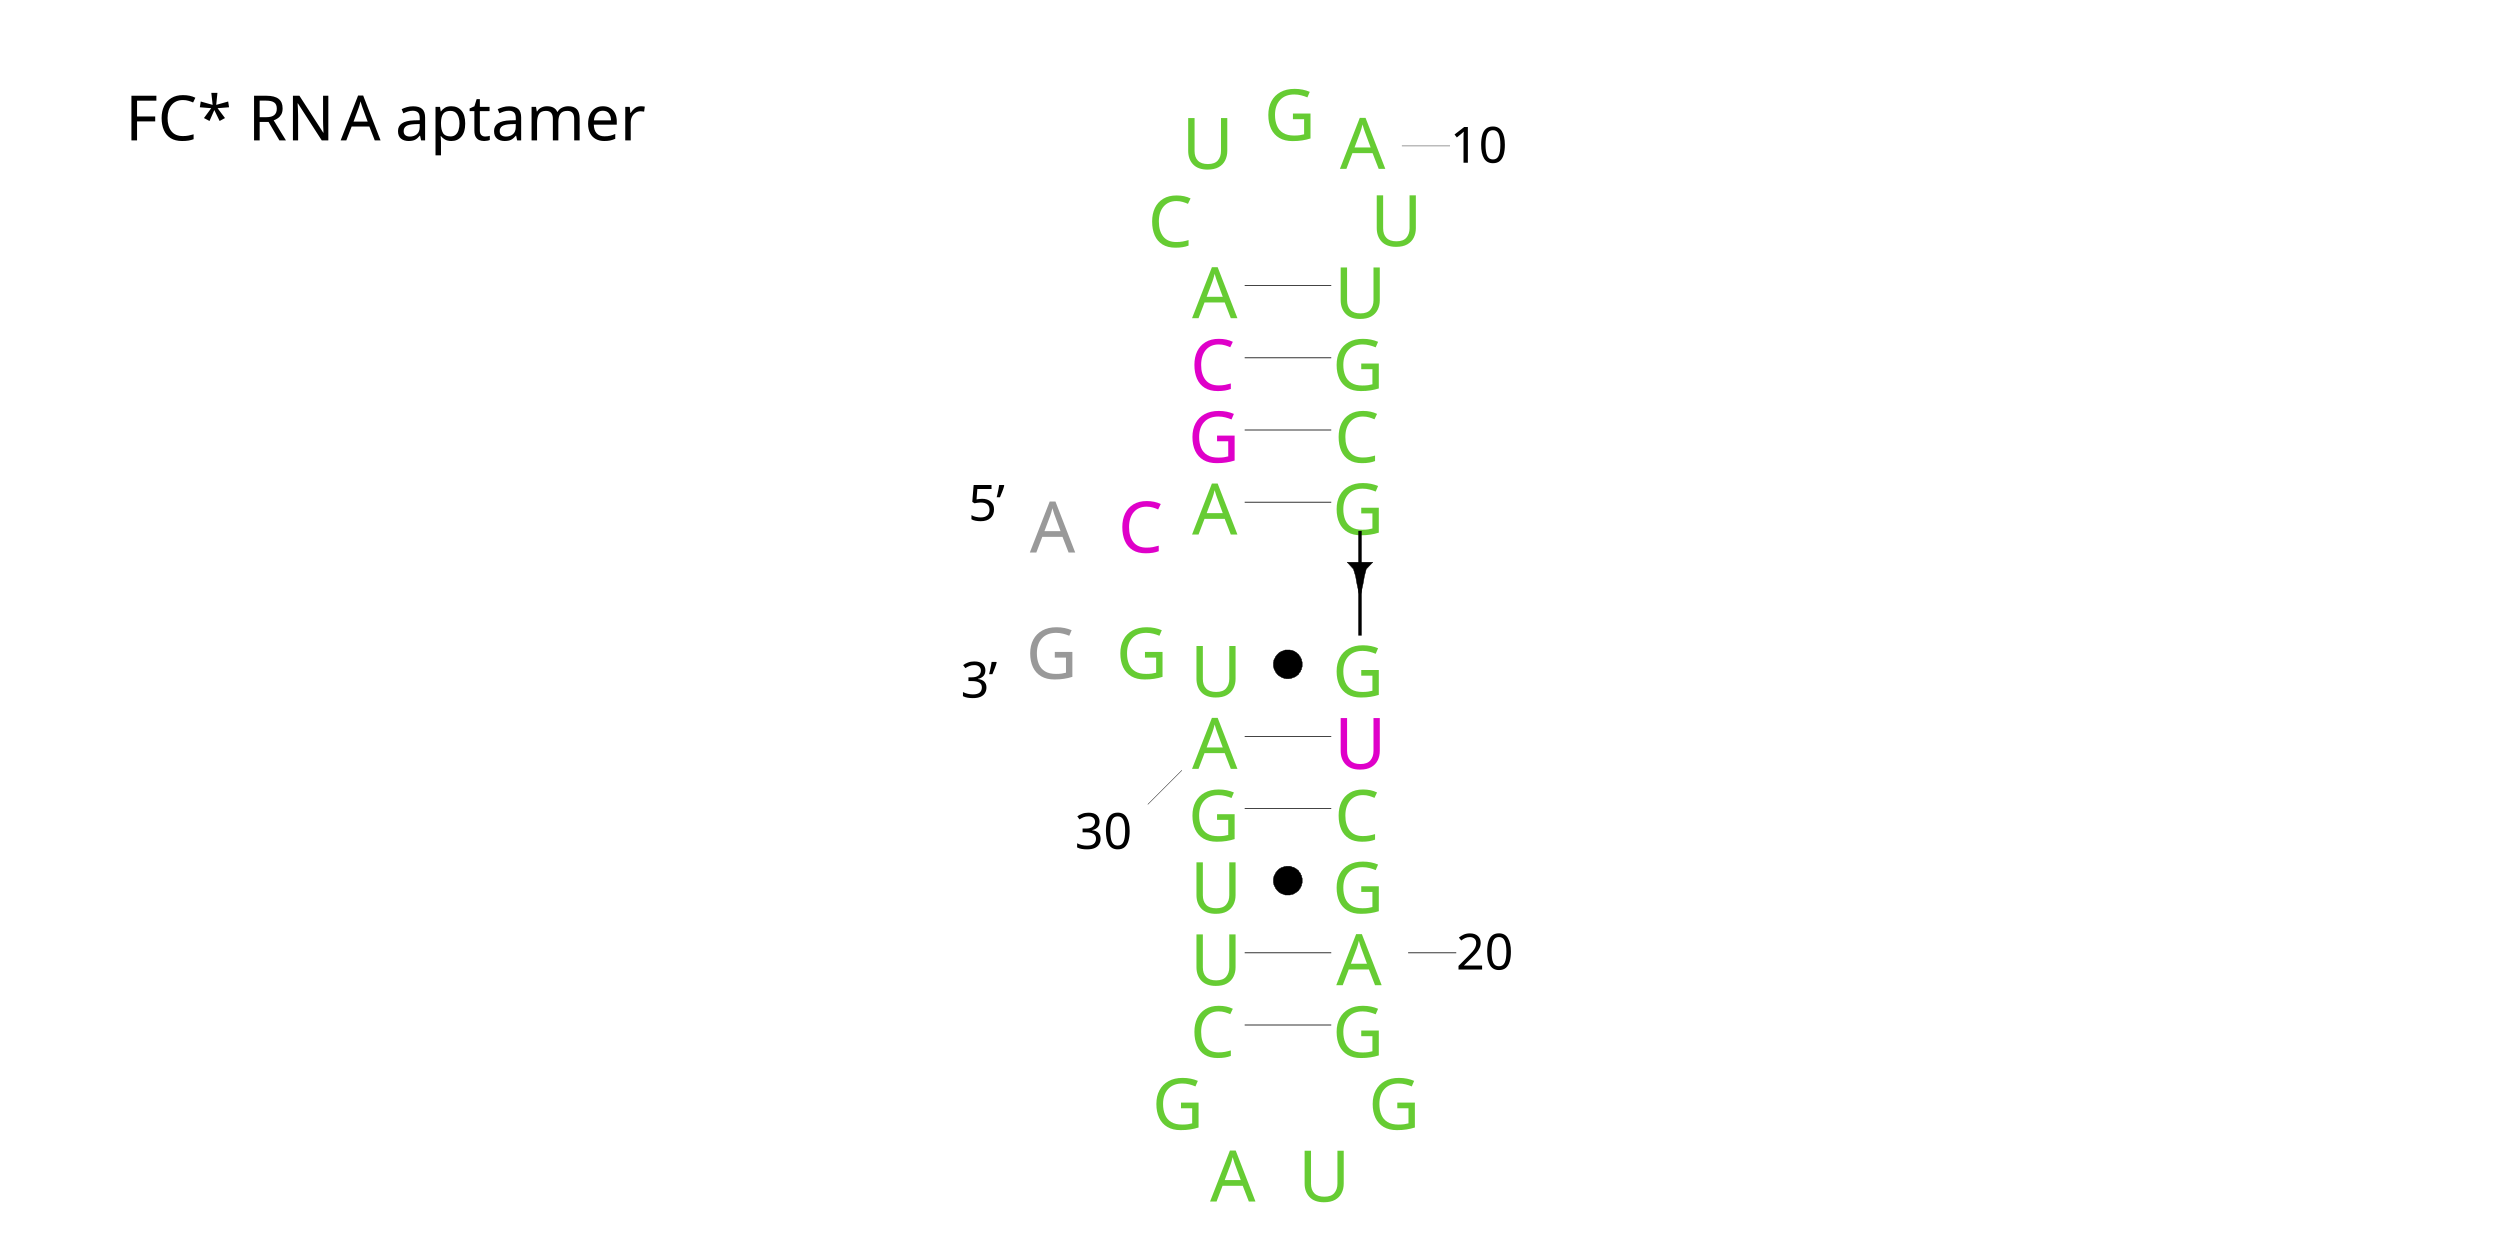
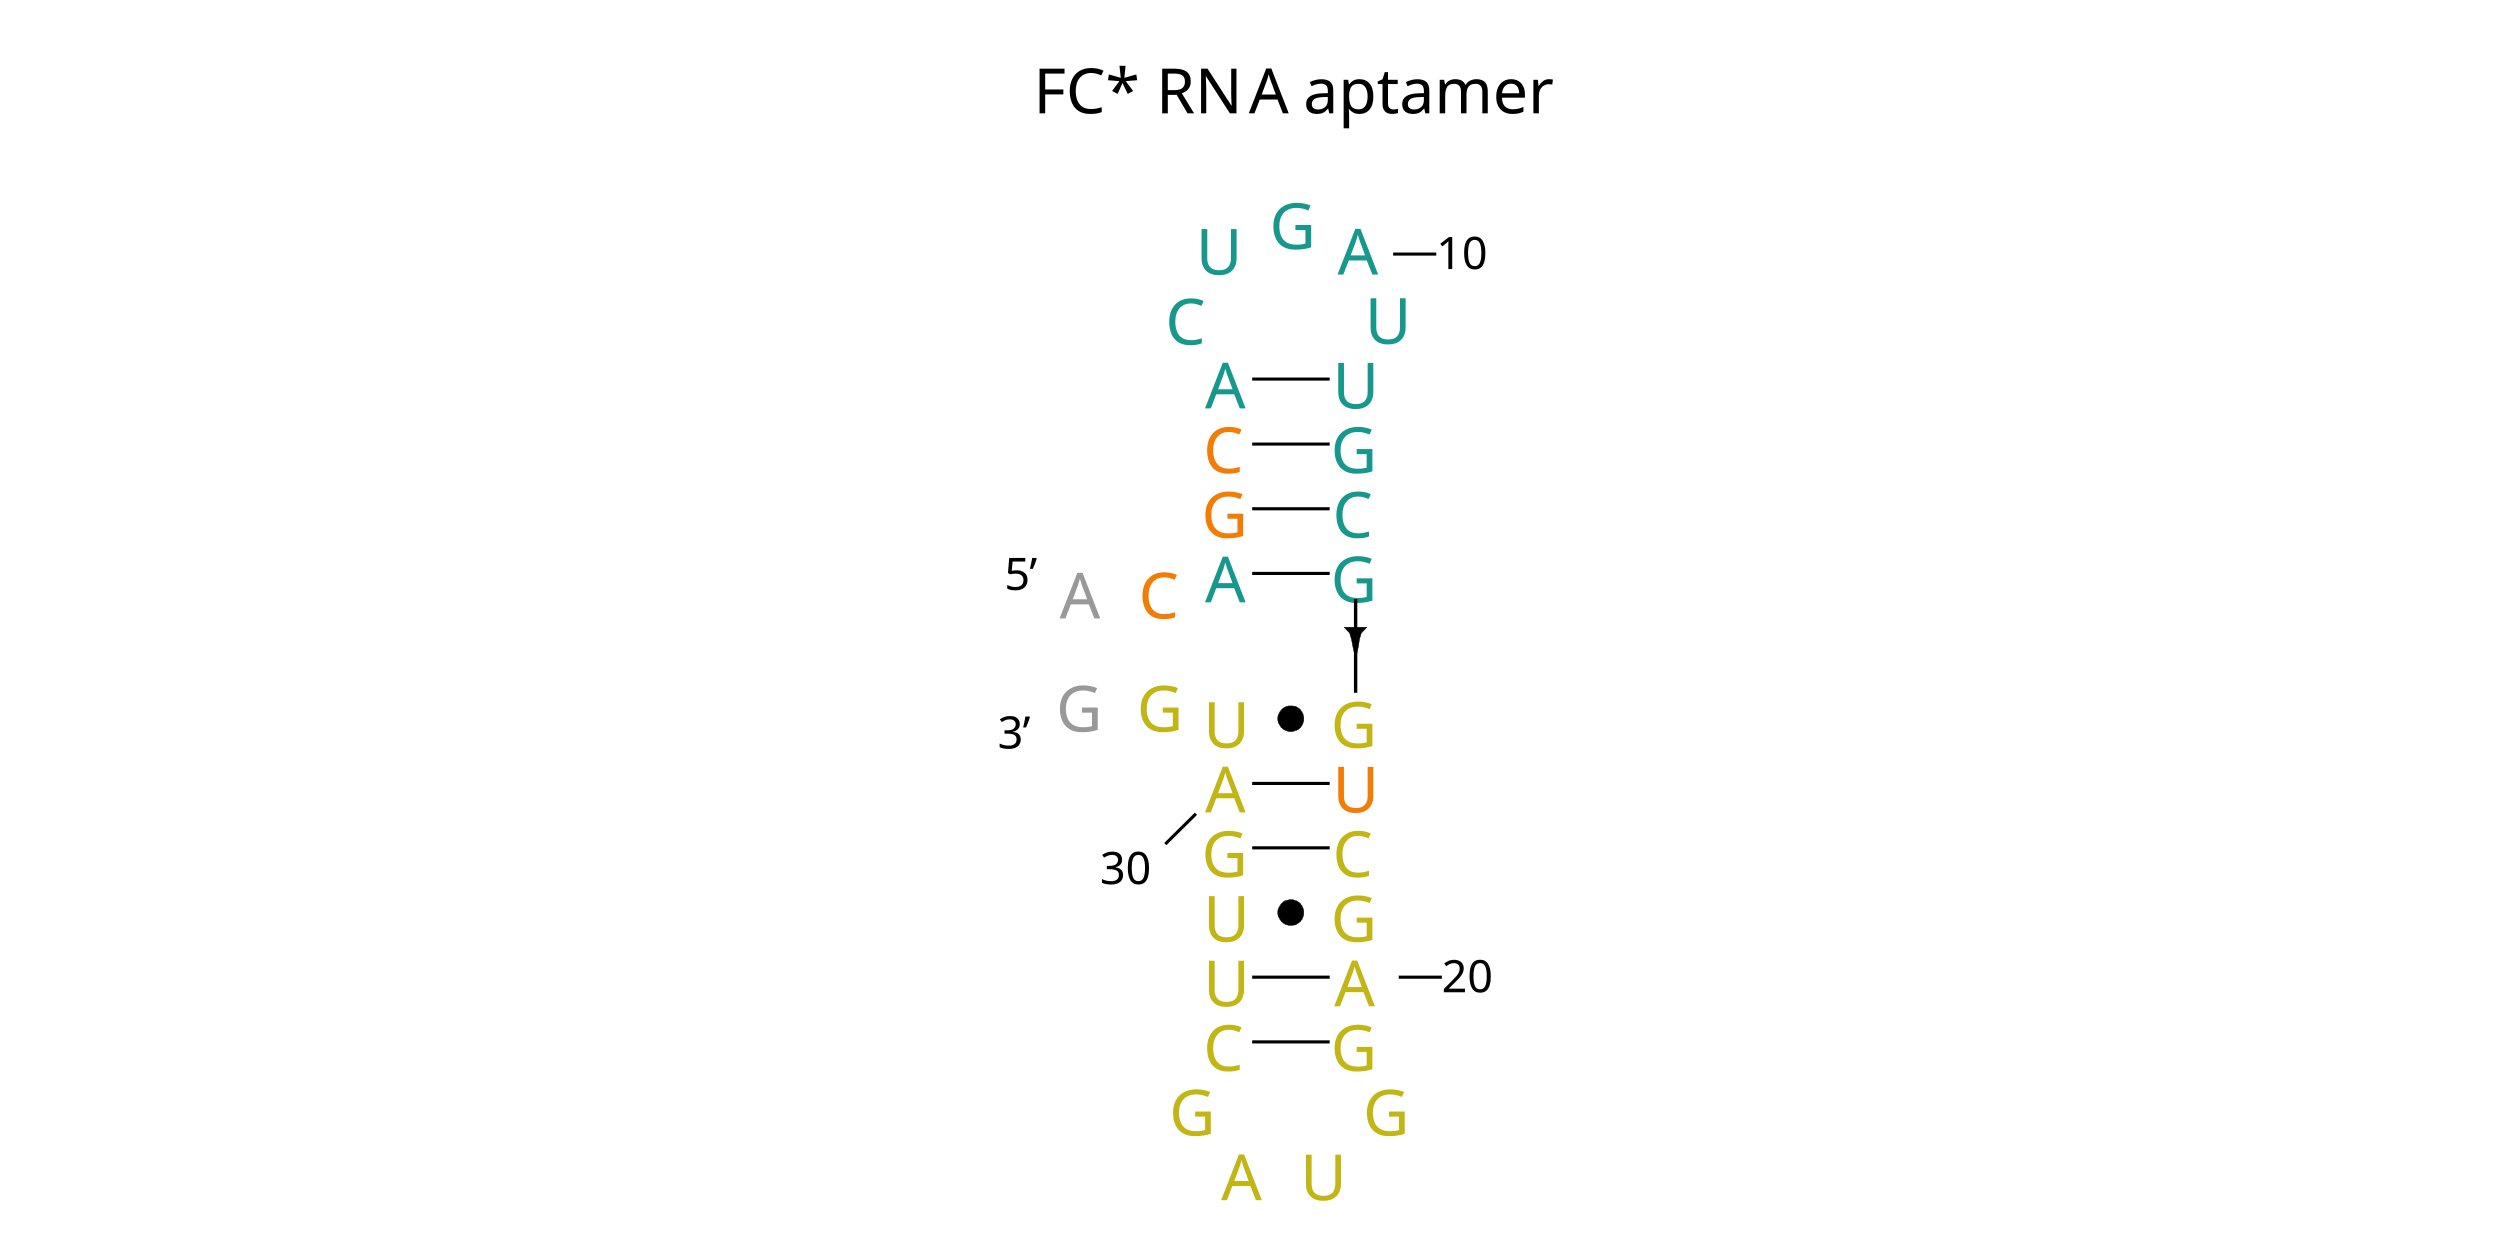
<svg xmlns="http://www.w3.org/2000/svg" version="1.1" id="图层_1" x="0px" y="0px" viewBox="0 0 800 400" style="enable-background:new 0 0 800 400;" xml:space="preserve">
  <style type="text/css">
	.st0{fill:#999999;}
	.st1{font-family:'ArialMT';}
- 	.st2{font-size:22.77px;}
- 	.st3{fill:#DF00C9;}
- 	.st4{fill:#66CC33;}
- 	.st5{fill:none;stroke:#000000;stroke-width:0.14;stroke-miterlimit:1.11;}
- 	.st6{font-size:16px;}
- 	.st7{fill:none;stroke:#000000;stroke-width:0.25;stroke-miterlimit:1.11;}
- 	.st8{fill:none;stroke:#000000;stroke-width:0.25;stroke-miterlimit:10;}
+ 	.st2{font-size:20.41px;}
+ 	.st3{fill:#F17D07;}
+ 	.st4{fill:#18988C;}
+ 	.st5{fill:none;stroke:#000000;stroke-miterlimit:1.11;}
+ 	.st6{font-size:14.341px;}
+ 	.st7{fill:#C2B617;}
+ 	.st8{fill:none;stroke:#000000;stroke-miterlimit:10;}
	.st9{stroke:#000000;stroke-width:0.14;stroke-miterlimit:1.11;}
	.st10{fill:none;stroke:#000000;stroke-width:1.08;stroke-miterlimit:1.11;}
	.st11{font-size:20px;}
	.st12{letter-spacing:-1;}
</style>
  <g id="ID000002">
-     <text transform="matrix(1 0 0 1 329.54 176.82)" class="st0 st1 st2">A</text>
+     <text transform="matrix(1 0 0 1 339.0654 197.9134)" class="st0 st1 st2">A</text>
  </g>
  <g id="ID000003">
    <g>
-       <text transform="matrix(1 0 0 1 357.75 176.82)" class="st3 st1 st2">C</text>
+       <g>
+         <text transform="matrix(1 0 0 1 364.3506 197.9134)" class="st3 st1 st2">C</text>
+       </g>
    </g>
  </g>
  <g id="ID000004">
    <g>
-       <text transform="matrix(1 0 0 1 381.45 171.06)" class="st4 st1 st2">A</text>
+       <text transform="matrix(1 0 0 1 385.5938 192.7494)" class="st4 st1 st2">A</text>
    </g>
  </g>
  <g id="ID000005">
    <g>
-       <text transform="matrix(1 0 0 1 380.19 147.98)" class="st3 st1 st2">G</text>
+       <g>
+         <text transform="matrix(1 0 0 1 384.4648 172.0629)" class="st3 st1 st2">G</text>
+       </g>
    </g>
  </g>
  <g id="ID000006">
    <g>
-       <text transform="matrix(1 0 0 1 380.82 124.91)" class="st3 st1 st2">C</text>
+       <g>
+         <text transform="matrix(1 0 0 1 385.0293 151.3841)" class="st3 st1 st2">C</text>
+       </g>
    </g>
  </g>
  <g id="ID000007">
    <g>
-       <text transform="matrix(1 0 0 1 381.45 101.83)" class="st4 st1 st2">A</text>
+       <text transform="matrix(1 0 0 1 385.5938 130.6966)" class="st4 st1 st2">A</text>
    </g>
  </g>
  <g id="ID000008">
    <g>
-       <text transform="matrix(1 0 0 1 367.29 79.03)" class="st4 st1 st2">C</text>
+       <text transform="matrix(1 0 0 1 372.9023 110.2601)" class="st4 st1 st2">C</text>
    </g>
  </g>
  <g id="ID000009">
    <g>
-       <text transform="matrix(1 0 0 1 378.17 54.04)" class="st4 st1 st2">U</text>
+       <text transform="matrix(1 0 0 1 382.6543 87.8607)" class="st4 st1 st2">U</text>
    </g>
  </g>
  <g id="ID000010">
    <g>
-       <text transform="matrix(1 0 0 1 404.47 44.92)" class="st4 st1 st2">G</text>
+       <text transform="matrix(1 0 0 1 406.2275 79.6869)" class="st4 st1 st2">G</text>
    </g>
  </g>
  <g id="ID000011">
    <g>
-       <text transform="matrix(1 0 0 1 428.77 54.04)" class="st4 st1 st2">A</text>
+       <text transform="matrix(1 0 0 1 428.0088 87.8607)" class="st4 st1 st2">A</text>
    </g>
  </g>
  <g id="ID000012">
-     <line class="st5" x1="448.6" y1="46.7" x2="464" y2="46.7" />
+     <line class="st5" x1="445.8" y1="81.3" x2="459.6" y2="81.3" />
  </g>
  <g id="ID000013">
-     <text transform="matrix(1 0 0 1 464.03 52.07)" class="st1 st6">10</text>
+     <text transform="matrix(1 0 0 1 459.6133 86.0951)" class="st1 st6">10</text>
  </g>
  <g id="ID000014">
    <g>
-       <text transform="matrix(1 0 0 1 438.51 78.76)" class="st4 st1 st2">U</text>
+       <text transform="matrix(1 0 0 1 436.7383 110.0179)" class="st4 st1 st2">U</text>
    </g>
  </g>
  <g id="ID000015">
    <g>
-       <text transform="matrix(1 0 0 1 426.97 101.83)" class="st4 st1 st2">U</text>
+       <text transform="matrix(1 0 0 1 426.3955 130.6966)" class="st4 st1 st2">U</text>
    </g>
  </g>
  <g id="ID000016">
    <g>
-       <text transform="matrix(1 0 0 1 426.33 124.91)" class="st4 st1 st2">G</text>
+       <text transform="matrix(1 0 0 1 425.8213 151.3841)" class="st4 st1 st2">G</text>
    </g>
  </g>
  <g id="ID000017">
    <g>
-       <text transform="matrix(1 0 0 1 426.97 147.98)" class="st4 st1 st2">C</text>
+       <text transform="matrix(1 0 0 1 426.3955 172.0629)" class="st4 st1 st2">C</text>
    </g>
  </g>
  <g id="ID000018">
    <g>
-       <text transform="matrix(1 0 0 1 426.33 171.06)" class="st4 st1 st2">G</text>
+       <text transform="matrix(1 0 0 1 425.8213 192.7494)" class="st4 st1 st2">G</text>
    </g>
  </g>
  <g id="ID000019">
-     <line class="st7" x1="398.3" y1="160.7" x2="426" y2="160.7" />
+     <line class="st5" x1="400.7" y1="183.5" x2="425.5" y2="183.5" />
  </g>
  <g id="ID000020">
-     <line class="st7" x1="398.3" y1="137.6" x2="426" y2="137.6" />
+     <line class="st5" x1="400.7" y1="162.8" x2="425.5" y2="162.8" />
  </g>
  <g id="ID000021">
-     <line class="st7" x1="398.3" y1="114.5" x2="426" y2="114.5" />
+     <line class="st5" x1="400.7" y1="142.1" x2="425.5" y2="142.1" />
  </g>
  <g id="ID000022">
-     <line class="st7" x1="398.3" y1="91.4" x2="426" y2="91.4" />
+     <line class="st5" x1="400.7" y1="121.3" x2="425.5" y2="121.3" />
  </g>
  <g id="ID000024">
    <g>
-       <text transform="matrix(1 0 0 1 426.33 222.97)" class="st4 st1 st2">G</text>
+       <text transform="matrix(1 0 0 1 425.8213 239.2787)" class="st7 st1 st2">G</text>
    </g>
  </g>
  <g id="ID000025">
    <g>
-       <text transform="matrix(1 0 0 1 426.97 246.04)" class="st3 st1 st2">U</text>
+       <text transform="matrix(1 0 0 1 426.3955 259.9574)" class="st3 st1 st2">U</text>
    </g>
  </g>
  <g id="ID000026">
    <g>
-       <text transform="matrix(1 0 0 1 426.97 269.12)" class="st4 st1 st2">C</text>
+       <text transform="matrix(1 0 0 1 426.3955 280.6449)" class="st7 st1 st2">C</text>
    </g>
  </g>
  <g id="ID000027">
    <g>
-       <text transform="matrix(1 0 0 1 426.33 292.19)" class="st4 st1 st2">G</text>
+       <text transform="matrix(1 0 0 1 425.8213 301.3226)" class="st7 st1 st2">G</text>
    </g>
  </g>
  <g id="ID000028">
    <g>
-       <text transform="matrix(1 0 0 1 427.6 315.26)" class="st4 st1 st2">A</text>
+       <text transform="matrix(1 0 0 1 426.96 322.0013)" class="st7 st1 st2">A</text>
    </g>
  </g>
  <g id="ID000029">
    <g>
-       <line class="st8" x1="450.6" y1="304.9" x2="466" y2="304.9" />
+       <line class="st8" x1="447.6" y1="312.7" x2="461.4" y2="312.7" />
    </g>
  </g>
  <g id="ID000030">
-     <text transform="matrix(1 0 0 1 465.96 310.26)" class="st1 st6">20</text>
+     <text transform="matrix(1 0 0 1 461.3438 317.5199)" class="st1 st6">20</text>
  </g>
  <g id="ID000031">
    <g>
-       <text transform="matrix(1 0 0 1 426.33 338.34)" class="st4 st1 st2">G</text>
+       <text transform="matrix(1 0 0 1 425.8213 342.6898)" class="st7 st1 st2">G</text>
    </g>
  </g>
  <g id="ID000032">
-     <text transform="matrix(1 0 0 1 437.87 361.41)" class="st4 st1 st2">G</text>
+     <text transform="matrix(1 0 0 1 436.166 363.3676)" class="st7 st1 st2">G</text>
  </g>
  <g id="ID000033">
-     <text transform="matrix(1 0 0 1 415.43 384.49)" class="st4 st1 st2">U</text>
+     <text transform="matrix(1 0 0 1 416.0518 384.0551)" class="st7 st1 st2">U</text>
  </g>
  <g id="ID000034">
-     <text transform="matrix(1 0 0 1 387.22 384.49)" class="st4 st1 st2">A</text>
+     <text transform="matrix(1 0 0 1 390.7656 384.0551)" class="st7 st1 st2">A</text>
  </g>
  <g id="ID000035">
-     <text transform="matrix(1 0 0 1 368.65 361.41)" class="st4 st1 st2">G</text>
+     <text transform="matrix(1 0 0 1 374.1211 363.3676)" class="st7 st1 st2">G</text>
  </g>
  <g id="ID000036">
    <g>
-       <text transform="matrix(1 0 0 1 380.82 338.34)" class="st4 st1 st2">C</text>
+       <text transform="matrix(1 0 0 1 385.0293 342.6898)" class="st7 st1 st2">C</text>
    </g>
  </g>
  <g id="ID000037">
    <g>
-       <text transform="matrix(1 0 0 1 380.82 315.26)" class="st4 st1 st2">U</text>
+       <text transform="matrix(1 0 0 1 385.0293 322.0013)" class="st7 st1 st2">U</text>
    </g>
  </g>
  <g id="ID000038">
    <g>
-       <text transform="matrix(1 0 0 1 380.82 292.19)" class="st4 st1 st2">U</text>
+       <text transform="matrix(1 0 0 1 385.0293 301.3226)" class="st7 st1 st2">U</text>
    </g>
  </g>
  <g id="ID000039">
    <g>
-       <text transform="matrix(1 0 0 1 380.19 269.12)" class="st4 st1 st2">G</text>
+       <text transform="matrix(1 0 0 1 384.4648 280.6449)" class="st7 st1 st2">G</text>
    </g>
  </g>
  <g id="ID000040">
    <g>
-       <text transform="matrix(1 0 0 1 381.45 246.04)" class="st4 st1 st2">A</text>
+       <text transform="matrix(1 0 0 1 385.5938 259.9574)" class="st7 st1 st2">A</text>
    </g>
  </g>
  <g id="ID000041">
-     <line class="st5" x1="378.2" y1="246.5" x2="367.3" y2="257.4" />
+     <line class="st5" x1="382.7" y1="260.4" x2="372.9" y2="270.1" />
  </g>
  <g id="ID000042">
-     <text transform="matrix(1 0 0 1 343.96 271.64)" class="st1 st6">30</text>
+     <text transform="matrix(1 0 0 1 351.9902 282.9037)" class="st1 st6">30</text>
  </g>
  <g id="ID000043">
    <g>
-       <text transform="matrix(1 0 0 1 380.82 222.97)" class="st4 st1 st2">U</text>
+       <text transform="matrix(1 0 0 1 385.0293 239.2787)" class="st7 st1 st2">U</text>
    </g>
  </g>
  <g id="ID000044">
    <g>
-       <text transform="matrix(1 0 0 1 357.12 217.2)" class="st4 st1 st2">G</text>
+       <text transform="matrix(1 0 0 1 363.7861 234.1068)" class="st7 st1 st2">G</text>
    </g>
  </g>
  <g id="ID000045">
-     <text transform="matrix(1 0 0 1 328.27 217.2)" class="st0 st1 st2">G</text>
+     <text transform="matrix(1 0 0 1 337.9268 234.1068)" class="st0 st1 st2">G</text>
  </g>
  <g id="ID000046">
-     <polygon class="st9" points="407.5,212.6 407.5,212.9 407.5,213.2 407.6,213.5 407.6,213.7 407.7,214 407.8,214.3 408,214.6    408.1,214.8 408.2,215.1 408.4,215.3 408.6,215.6 408.8,215.8 409,216 409.2,216.2 409.4,216.3 409.7,216.5 409.9,216.6    410.2,216.8 410.5,216.9 410.8,217 411,217.1 411.3,217.1 411.6,217.2 411.9,217.2 412.2,217.2 412.5,217.2 412.8,217.1    413.1,217.1 413.4,217 413.6,216.9 413.9,216.8 414.2,216.7 414.4,216.6 414.7,216.4 414.9,216.3 415.1,216.1 415.4,215.9    415.6,215.7 415.7,215.4 415.9,215.2 416.1,215 416.2,214.7 416.3,214.4 416.5,214.2 416.5,213.9 416.6,213.6 416.7,213.3    416.7,213 416.7,212.7 416.7,212.4 416.7,212.1 416.7,211.9 416.6,211.6 416.5,211.3 416.5,211 416.3,210.7 416.2,210.5    416.1,210.2 415.9,210 415.7,209.7 415.6,209.5 415.4,209.3 415.1,209.1 414.9,208.9 414.7,208.7 414.4,208.6 414.2,208.4    413.9,208.3 413.6,208.2 413.4,208.1 413.1,208.1 412.8,208 412.5,208 412.2,208 411.9,208 411.6,208 411.3,208 411,208.1    410.8,208.2 410.5,208.3 410.2,208.4 409.9,208.5 409.7,208.7 409.4,208.8 409.2,209 409,209.2 408.8,209.4 408.6,209.6    408.4,209.9 408.2,210.1 408.1,210.3 408,210.6 407.8,210.9 407.7,211.1 407.6,211.4 407.6,211.7 407.5,212 407.5,212.3  " />
+     <polygon class="st9" points="408.9,230 408.9,230.3 408.9,230.5 409,230.8 409,231 409.1,231.2 409.2,231.5 409.4,231.8 409.5,232    409.6,232.2 409.8,232.4 409.9,232.7 410.1,232.9 410.3,233 410.5,233.2 410.6,233.3 410.9,233.5 411.1,233.6 411.4,233.7    411.6,233.8 411.9,233.9 412.1,234 412.3,234 412.6,234.1 412.9,234.1 413.2,234.1 413.4,234.1 413.7,234 414,234 414.2,233.9    414.4,233.8 414.7,233.7 414.9,233.7 415.1,233.6 415.4,233.4 415.6,233.3 415.8,233.1 416,232.9 416.2,232.8 416.3,232.5    416.5,232.3 416.7,232.1 416.7,231.9 416.8,231.6 417,231.4 417,231.1 417.1,230.9 417.2,230.6 417.2,230.3 417.2,230.1    417.2,229.8 417.2,229.5 417.2,229.4 417.1,229.1 417,228.8 417,228.5 416.8,228.3 416.7,228.1 416.7,227.8 416.5,227.7    416.3,227.4 416.2,227.2 416,227 415.8,226.8 415.6,226.7 415.4,226.5 415.1,226.4 414.9,226.2 414.7,226.1 414.4,226 414.2,226    414,226 413.7,225.9 413.4,225.9 413.2,225.9 412.9,225.9 412.6,225.9 412.3,225.9 412.1,226 411.9,226 411.6,226.1 411.4,226.2    411.1,226.3 410.9,226.5 410.6,226.6 410.5,226.8 410.3,226.9 410.1,227.1 409.9,227.3 409.8,227.6 409.6,227.7 409.5,227.9    409.4,228.2 409.2,228.5 409.1,228.6 409,228.9 409,229.2 408.9,229.4 408.9,229.7  " />
  </g>
  <g id="ID000047">
-     <line class="st7" x1="426" y1="235.7" x2="398.3" y2="235.7" />
+     <line class="st5" x1="425.5" y1="250.7" x2="400.7" y2="250.7" />
  </g>
  <g id="ID000048">
-     <line class="st7" x1="426" y1="258.7" x2="398.3" y2="258.7" />
+     <line class="st5" x1="425.5" y1="271.3" x2="400.7" y2="271.3" />
  </g>
  <g id="ID000049">
-     <polygon class="st9" points="407.5,281.8 407.5,282.1 407.5,282.4 407.6,282.7 407.6,283 407.7,283.2 407.8,283.5 408,283.8    408.1,284 408.2,284.3 408.4,284.5 408.6,284.8 408.8,285 409,285.2 409.2,285.4 409.4,285.6 409.7,285.7 409.9,285.9 410.2,286    410.5,286.1 410.8,286.2 411,286.3 411.3,286.4 411.6,286.4 411.9,286.4 412.2,286.4 412.5,286.4 412.8,286.4 413.1,286.3    413.4,286.2 413.6,286.2 413.9,286.1 414.2,285.9 414.4,285.8 414.7,285.6 414.9,285.5 415.1,285.3 415.4,285.1 415.6,284.9    415.7,284.7 415.9,284.4 416.1,284.2 416.2,283.9 416.3,283.7 416.5,283.4 416.5,283.1 416.6,282.8 416.7,282.5 416.7,282.2    416.7,282 416.7,281.7 416.7,281.4 416.7,281.1 416.6,280.8 416.5,280.5 416.5,280.2 416.3,280 416.2,279.7 416.1,279.4    415.9,279.2 415.7,279 415.6,278.7 415.4,278.5 415.1,278.3 414.9,278.1 414.7,278 414.4,277.8 414.2,277.7 413.9,277.5    413.6,277.5 413.4,277.4 413.1,277.3 412.8,277.2 412.5,277.2 412.2,277.2 411.9,277.2 411.6,277.2 411.3,277.3 411,277.3    410.8,277.4 410.5,277.5 410.2,277.6 409.9,277.7 409.7,277.9 409.4,278 409.2,278.2 409,278.4 408.8,278.6 408.6,278.8    408.4,279.1 408.2,279.3 408.1,279.6 408,279.8 407.8,280.1 407.7,280.4 407.6,280.6 407.6,280.9 407.5,281.2 407.5,281.5  " />
+     <polygon class="st9" points="408.9,292 408.9,292.3 408.9,292.5 409,292.8 409,293.1 409.1,293.3 409.2,293.5 409.4,293.8    409.5,294 409.6,294.3 409.8,294.4 409.9,294.7 410.1,294.9 410.3,295.1 410.5,295.2 410.6,295.4 410.9,295.5 411.1,295.7    411.4,295.8 411.6,295.9 411.9,296 412.1,296 412.3,296.1 412.6,296.1 412.9,296.1 413.2,296.1 413.4,296.1 413.7,296.1 414,296    414.2,296 414.4,296 414.7,295.9 414.9,295.7 415.1,295.6 415.4,295.4 415.6,295.3 415.8,295.1 416,295 416.2,294.8 416.3,294.6    416.5,294.3 416.7,294.2 416.7,293.9 416.8,293.7 417,293.4 417,293.2 417.1,292.9 417.2,292.6 417.2,292.4 417.2,292.2    417.2,291.9 417.2,291.7 417.2,291.4 417.1,291.1 417,290.8 417,290.6 416.8,290.4 416.7,290.1 416.7,289.9 416.5,289.7    416.3,289.5 416.2,289.2 416,289.1 415.8,288.9 415.6,288.7 415.4,288.6 415.1,288.4 414.9,288.3 414.7,288.2 414.4,288.2    414.2,288.1 414,288 413.7,287.9 413.4,287.9 413.2,287.9 412.9,287.9 412.6,287.9 412.3,288 412.1,288 411.9,288.1 411.6,288.2    411.4,288.2 411.1,288.3 410.9,288.5 410.6,288.6 410.5,288.8 410.3,289 410.1,289.1 409.9,289.3 409.8,289.6 409.6,289.8    409.5,290 409.4,290.2 409.2,290.5 409.1,290.8 409,290.9 409,291.2 408.9,291.5 408.9,291.7  " />
  </g>
  <g id="ID000050">
-     <line class="st7" x1="426" y1="304.9" x2="398.3" y2="304.9" />
+     <line class="st5" x1="425.5" y1="312.7" x2="400.7" y2="312.7" />
  </g>
  <g id="ID000051">
-     <line class="st7" x1="426" y1="328" x2="398.3" y2="328" />
+     <line class="st5" x1="425.5" y1="333.4" x2="400.7" y2="333.4" />
  </g>
  <g id="ID000053">
-     <line class="st10" x1="435.2" y1="169.9" x2="435.2" y2="203.4" />
+     <line class="st10" x1="433.8" y1="191.7" x2="433.8" y2="221.7" />
  </g>
  <g id="ID000054">
-     <polygon class="st9" points="439.3,179.9 437.2,182.1 436.6,184.4 436.2,186.7 435.2,191.3 434.2,186.7 433.8,184.4 433.1,182.1    431.1,179.9  " />
-   </g>
-   <text transform="matrix(1 0 0 1 309.85 166.63)" class="st1 st6">5</text>
-   <text transform="matrix(1 0 0 1 318.75 166.63)" class="st1 st6">’</text>
-   <text transform="matrix(1 0 0 1 307.43 223.24)" class="st1 st6">3</text>
-   <text transform="matrix(1 0 0 1 316.33 223.24)" class="st1 st6">’</text>
-   <text transform="matrix(1 0 0 1 40.12 44.92)" class="st1 st11">FC* RN</text>
-   <text transform="matrix(1 0 0 1 109.01 44.92)" class="st1 st11 st12">A</text>
-   <text transform="matrix(1 0 0 1 121.24 44.92)" class="st1 st11"> aptamer</text>
+     <polygon class="st9" points="437.4,200.7 435.6,202.6 435,204.7 434.7,206.8 433.8,210.9 432.9,206.8 432.5,204.7 431.9,202.6    430.1,200.7  " />
+   </g>
+   <text transform="matrix(1 0 0 1 321.417 188.7796)" class="st1 st6">5</text>
+   <text transform="matrix(1 0 0 1 329.3945 188.7796)" class="st1 st6">’</text>
+   <text transform="matrix(1 0 0 1 319.2471 239.5209)" class="st1 st6">3</text>
+   <text transform="matrix(1 0 0 1 327.2246 239.5209)" class="st1 st6">’</text>
+   <text transform="matrix(1 0 0 1 330.7255 36.2613)" class="st1 st11">FC* RN</text>
+   <text transform="matrix(1 0 0 1 399.6155 36.2613)" class="st1 st11 st12">A</text>
+   <text transform="matrix(1 0 0 1 411.8455 36.2613)" class="st1 st11"> aptamer</text>
</svg>
